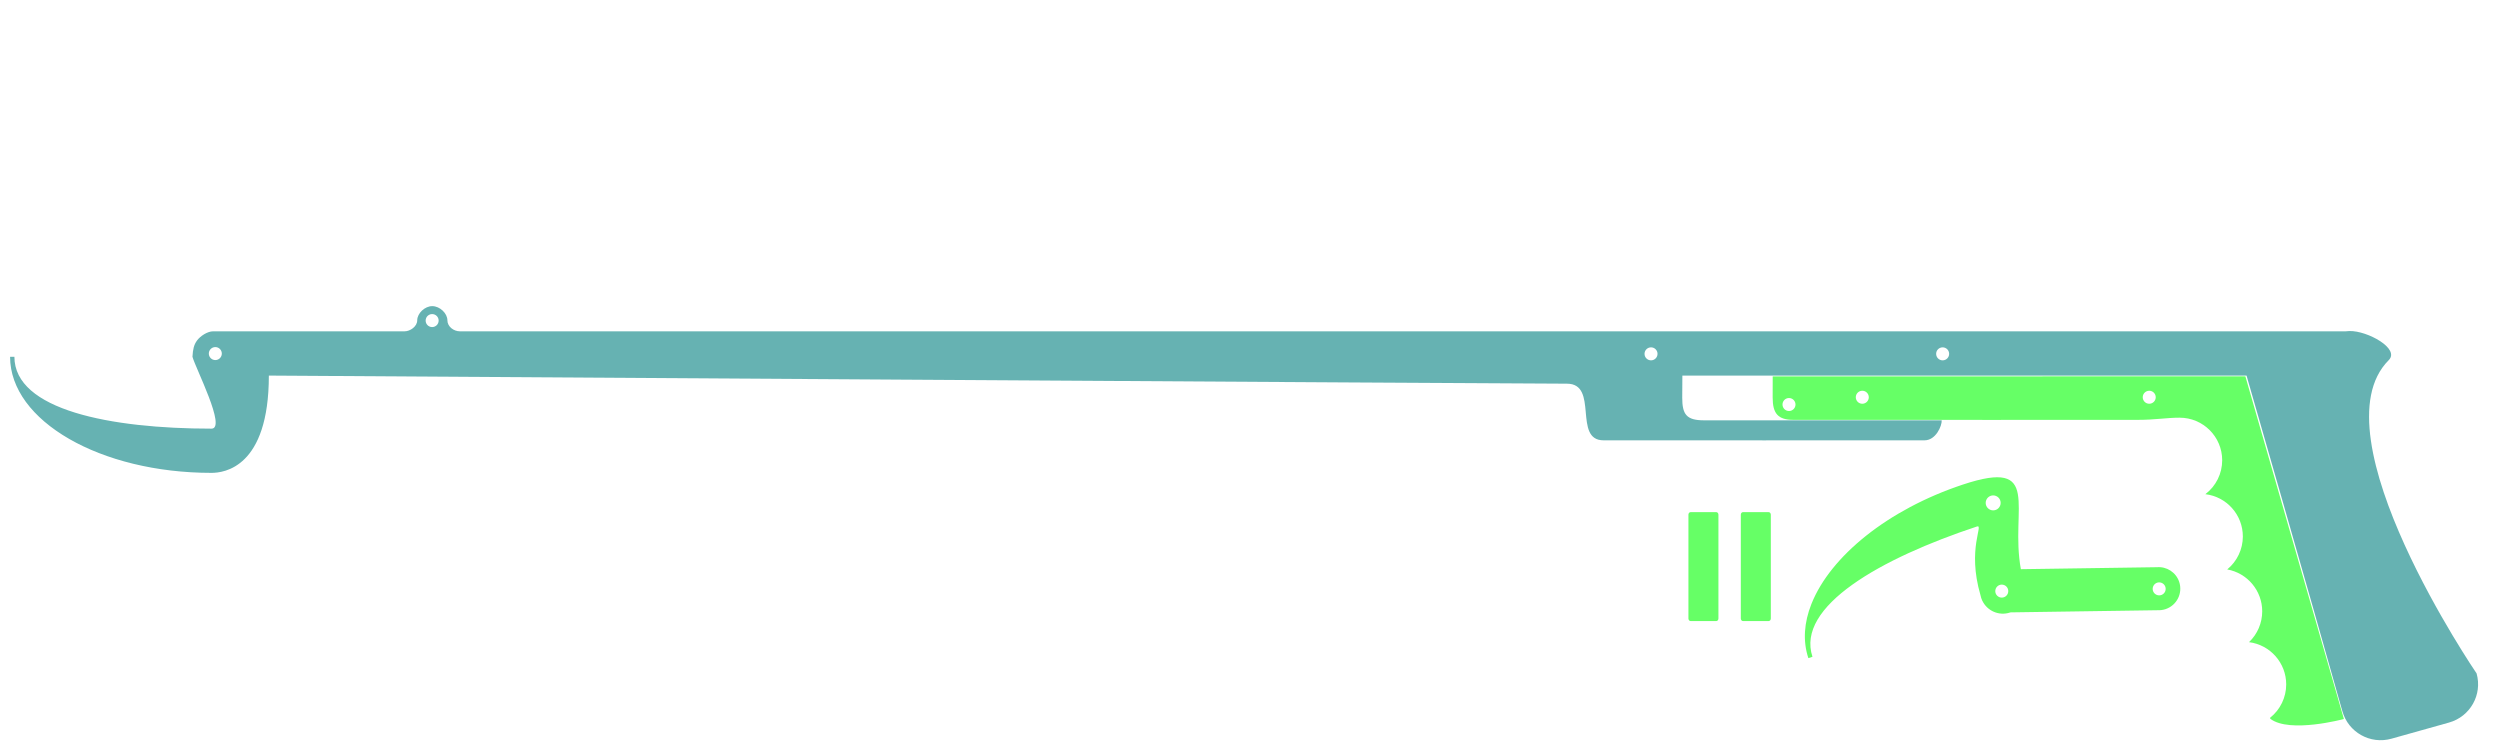
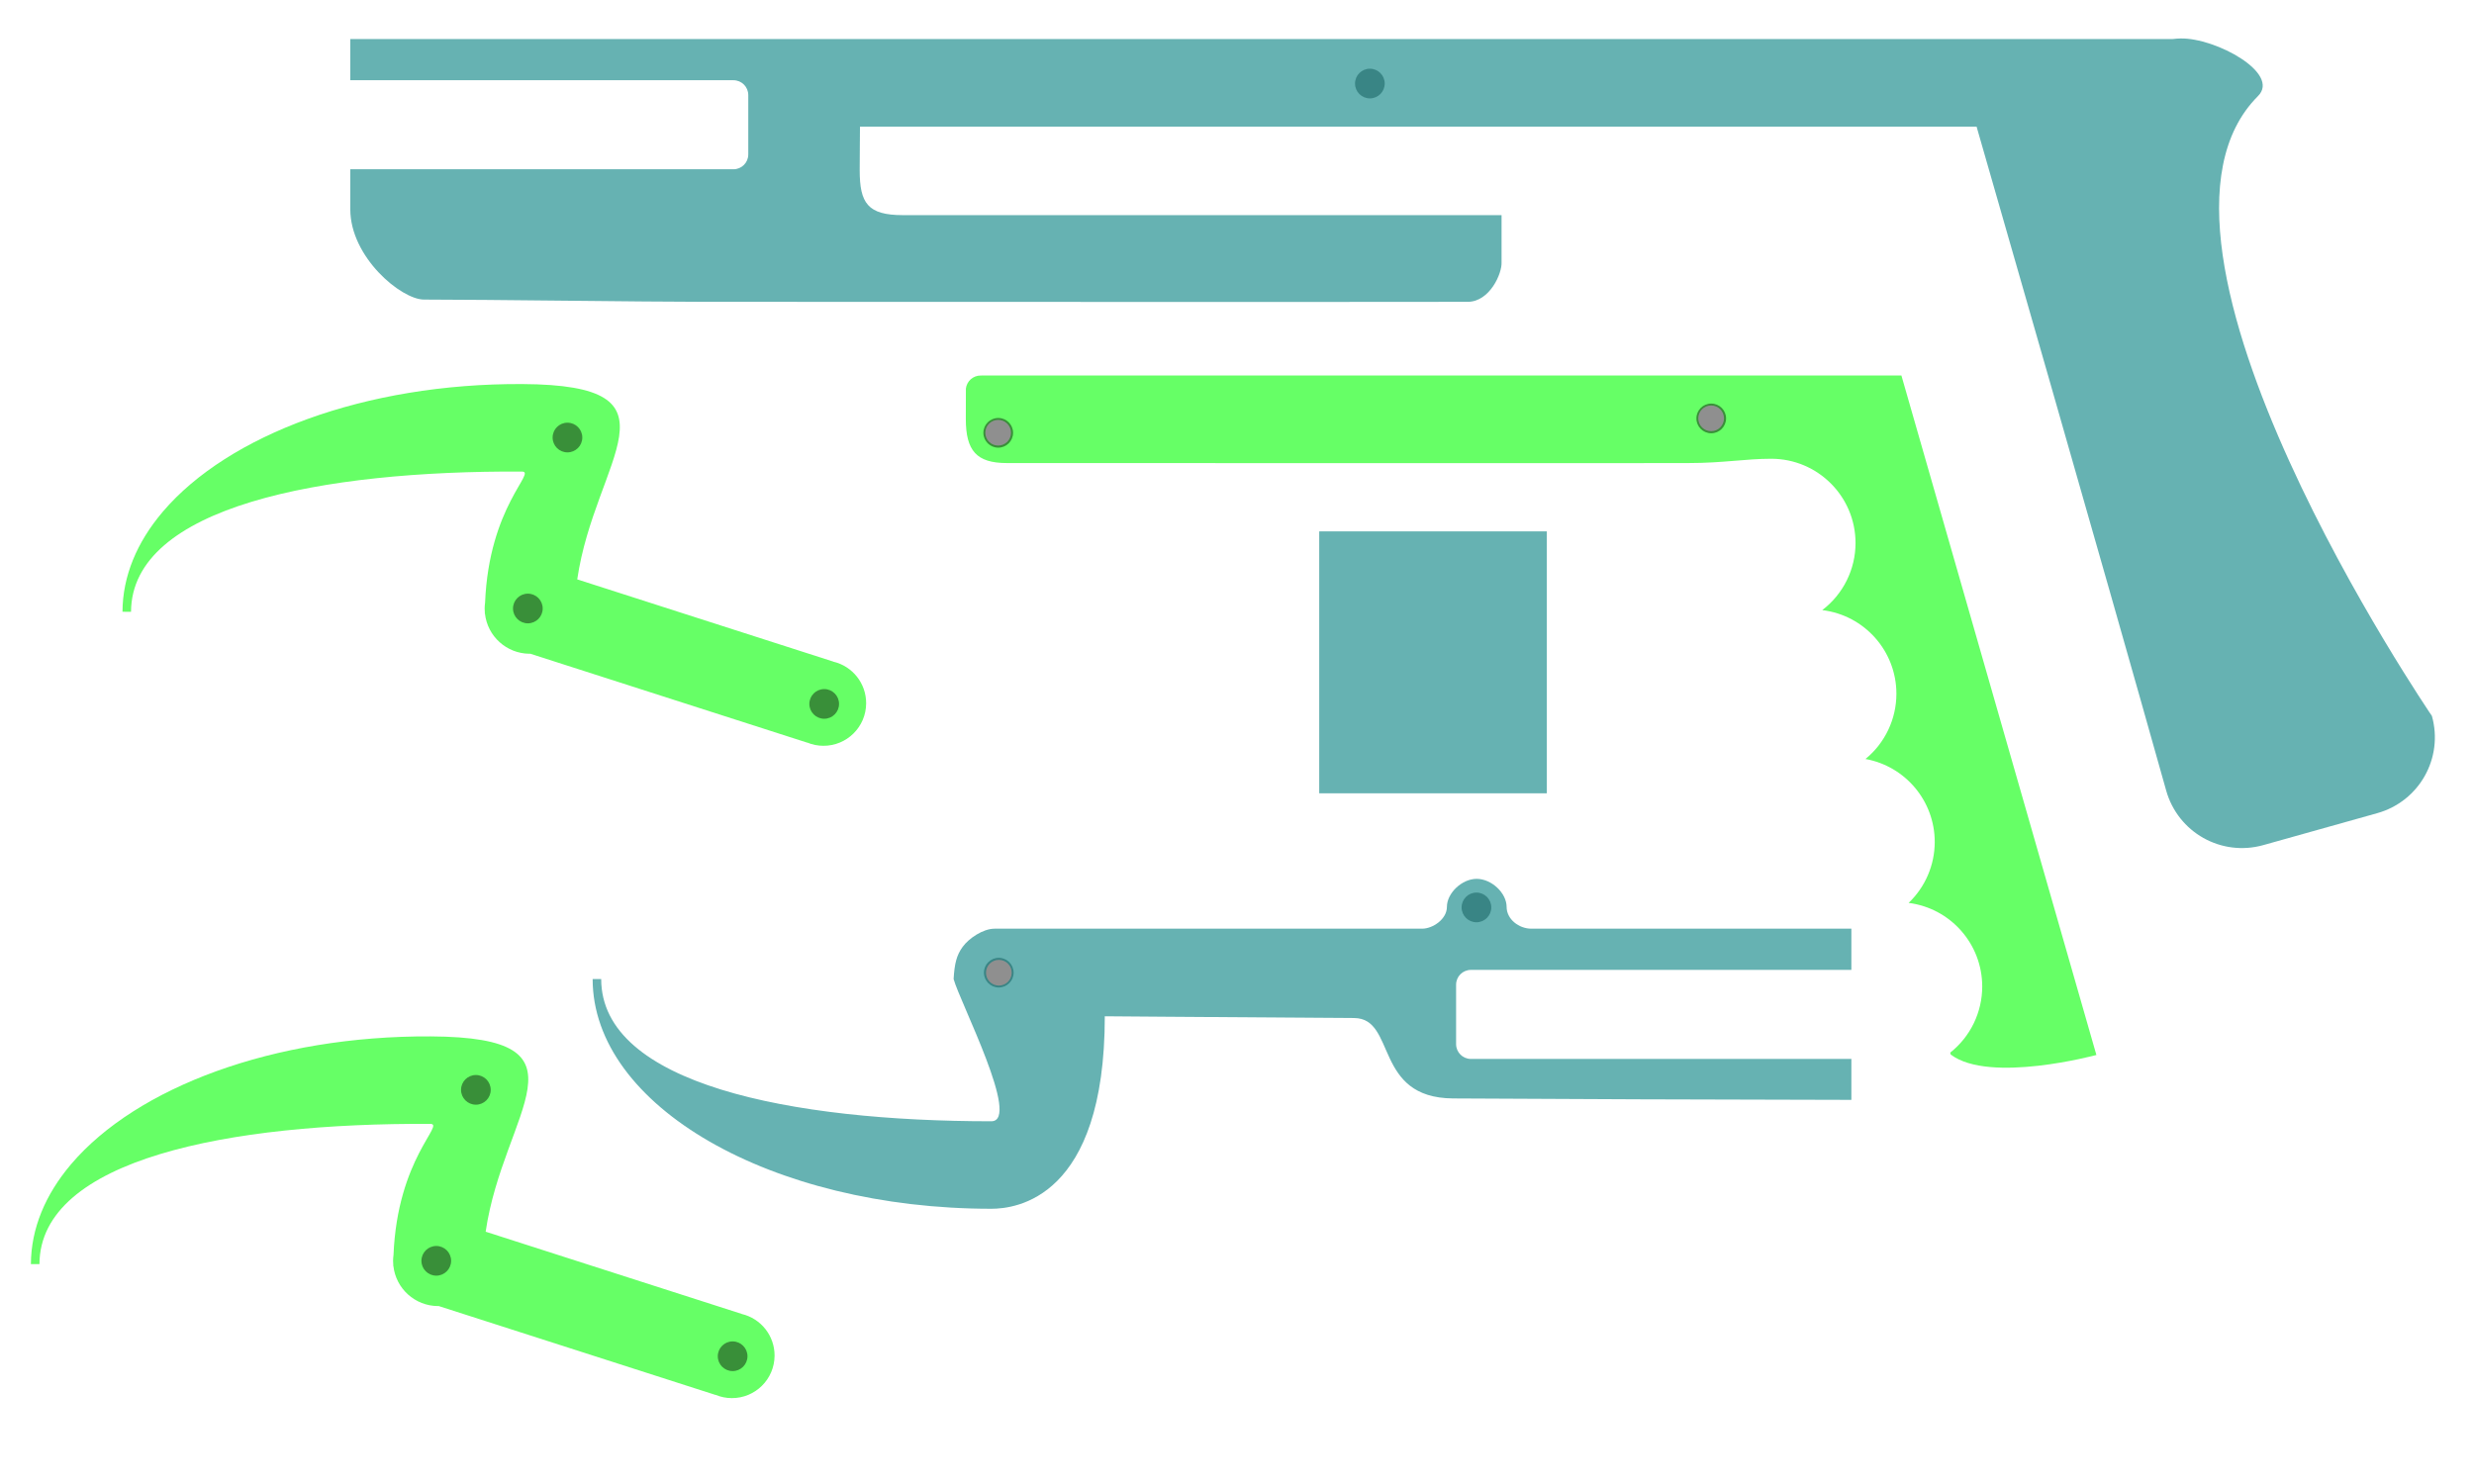
- <svg xmlns="http://www.w3.org/2000/svg" width="1000mm" height="300mm" viewBox="0 0 1000 300" version="1.1" id="svg5">
-   <defs id="defs2" />
-   <g id="layer1" transform="translate(-3.313453,64.94367)">
-     <path id="rect288" style="display:inline;fill:#008080;fill-opacity:0.599;stroke-width:6.123;stroke-dasharray:24.493, 24.493" d="m 176.238,57.509 c -3.017,-0.011 -6.034,2.904 -6.034,5.663 0,2.519 -2.889,4.41 -5,4.41 H 88.58 c -2.33,0 -5.184,1.937 -6.443,3.658 -1.278,1.746 -1.659,3.484 -1.839,6.525 1.224,4.569 13.713,28.751 7.617,28.751 -40.524,0 -78.826,-7.508 -78.842,-28.751 H 7.346 c 0.01,25.648 36.079,46.438 80.57,46.439 4.922,3e-5 22.938,-2.042 22.938,-38.914 0,0 501.372,3.24 519.237,3.24 12.862,0 2.309,22.656 14.641,22.656 11.973,0 116.65,0.048 128.444,0 4.452,-0.018 6.944,-5.762 6.82,-8 l -95.072,8e-5 c -7.094,1e-5 -8.718,-2.418 -8.718,-9.08 0,-3.353 0.058,-6.549 0.058,-8.815 l 225.667,-1.16e-4 c 0,0 25.795,89.559 38.314,134.202 2.384,8.501 11.146,13.427 19.647,11.043 l 23.017,-6.455 c 8.501,-2.384 13.428,-11.149 11.044,-19.65 0,0 -65.069,-95.394 -35.143,-125.32 4.601,-4.601 -8.565,-11.799 -15.67,-11.638 v -5.17e-4 c -0.516,0.012 -1.033,0.048 -1.553,0.111 H 187.272 c -2.495,0 -5,-1.894 -5,-4.41 0,-2.777 -3.017,-5.651 -6.034,-5.663 z m -0.066,3.178 c 1.436,8.8e-5 2.6,1.164 2.6,2.6 -9e-5,1.436 -1.164,2.6 -2.6,2.6 -1.436,1.99e-4 -2.6,-1.164 -2.6,-2.6 -2e-4,-1.436 1.164,-2.601 2.6,-2.6 z M 89.441,73.886 c 1.436,8.7e-5 2.6,1.164 2.6,2.6 -8.8e-5,1.436 -1.164,2.6 -2.6,2.6 -1.436,1.98e-4 -2.6,-1.164 -2.6,-2.6 8.7e-5,-1.436 1.164,-2.6 2.6,-2.6 z m 574.283,0.11 c 1.436,8.9e-5 2.6,1.164 2.6,2.6 2e-4,1.436 -1.164,2.6 -2.6,2.6 -1.436,-8.8e-5 -2.6,-1.164 -2.6,-2.6 9e-5,-1.436 1.164,-2.6 2.6,-2.6 z m 116.648,0 c 1.436,8.9e-5 2.6,1.164 2.6,2.6 2e-4,1.436 -1.164,2.6 -2.6,2.6 -1.436,1.99e-4 -2.601,-1.164 -2.6,-2.6 9e-5,-1.436 1.164,-2.6 2.6,-2.6 z" />
+ <svg xmlns="http://www.w3.org/2000/svg" width="500mm" height="300mm" viewBox="0 0 500 300" version="1.1" id="svg2179">
+   <defs id="defs2176" />
+   <g id="layer1">
+     <path id="path18345" style="display:inline;vector-effect:non-scaling-stroke;fill:#00ff00;fill-opacity:0.599;stroke:none;stroke-width:1.62;stroke-dasharray:none;stroke-opacity:1;-inkscape-stroke:hairline" d="m 198.354,75.911 v 0.015 a 3,3 0 0 0 -0.171,-0.012 3,3 0 0 0 -2.976,2.656 c -0.005,1.991 -0.015,3.682 -0.015,6.102 0,6.461 2.174,8.939 8.307,8.939 36.347,0 130.826,0.047 137.713,0 7.068,0 11.523,-0.87 16.751,-0.87 9.413,-5.4e-4 17.044,7.63 17.043,17.043 -0.004,5.32 -2.493,10.333 -6.728,13.553 8.555,1.038 14.989,8.299 14.989,16.916 -0.002,5.109 -2.297,9.948 -6.252,13.183 8.107,1.471 14,8.531 13.999,16.771 -0.002,4.654 -1.908,9.105 -5.275,12.319 8.504,1.092 14.872,8.331 14.872,16.904 -6.1e-4,5.201 -2.377,10.118 -6.452,13.35 0,0 0.005,0.338 0.124,0.427 7.827,5.899 29.403,0.064 29.403,0.064 L 384.279,75.911 Z m 147.47,6.057 c 1.436,8.8e-5 2.6,1.164 2.6,2.6 -9e-5,1.436 -1.164,2.6 -2.6,2.6 -1.436,-8.8e-5 -2.6,-1.164 -2.6,-2.6 9e-5,-1.436 1.164,-2.6 2.6,-2.6 z m -144.095,2.909 c 1.436,8.8e-5 2.6,1.164 2.6,2.6 -9e-5,1.436 -1.164,2.6 -2.6,2.6 -1.436,1.99e-4 -2.6,-1.164 -2.6,-2.6 9e-5,-1.436 1.164,-2.6 2.6,-2.6 z" />
+     <circle style="display:inline;vector-effect:non-scaling-stroke;fill:#000000;fill-opacity:0.441;stroke-width:0.265;-inkscape-stroke:hairline" id="path575" cx="345.843" cy="84.585" r="3" />
+     <circle style="display:inline;vector-effect:non-scaling-stroke;fill:#000000;fill-opacity:0.441;stroke-width:0.265;-inkscape-stroke:hairline" id="circle1445" cx="201.746" cy="87.496" r="3" />
+     <circle style="display:inline;vector-effect:non-scaling-stroke;fill:#000000;fill-opacity:0.441;stroke-width:0.265;-inkscape-stroke:hairline" id="circle1447" cx="276.854" cy="16.888" r="3" />
+     <rect style="display:inline;vector-effect:non-scaling-stroke;fill:#007f7f;fill-opacity:0.6;stroke-width:0.321;-inkscape-stroke:hairline" id="rect1915" width="46" height="52.95" x="266.618" y="107.422" />
+     <path style="display:inline;fill:#008080;fill-opacity:0.599;stroke-width:6.123;stroke-dasharray:24.493, 24.493" d="m 440.678,7.777 c -0.516,0.012 -1.033,0.048 -1.553,0.111 H 70.796 v 8.331 h 77.431 c 1.662,0 3,1.338 3,3 v 12 c 0,1.662 -1.338,3 -3,3 H 70.796 v 8.102 c 0,9.66 10.28,18.24 14.9,18.24 12.862,0 44.242,0.455 56.574,0.455 11.973,0 142.579,0.048 154.374,0 4.452,-0.018 6.948,-5.762 6.824,-8 v -9.525 H 182.463 c -7.094,0 -8.718,-2.418 -8.718,-9.08 0,-3.353 0.058,-6.549 0.058,-8.815 h 225.667 c 0,0 25.795,89.56 38.314,134.202 2.384,8.501 11.146,13.427 19.647,11.043 l 23.017,-6.455 c 8.501,-2.384 13.428,-11.149 11.044,-19.65 0,0 -65.069,-95.394 -35.143,-125.32 4.601,-4.601 -8.565,-11.799 -15.67,-11.638 z" id="path2148" />
+     <path id="path18628" style="display:inline;fill:#00ff00;fill-opacity:0.599;stroke-width:6.509;stroke-dasharray:26.036, 26.036" d="m 32.961,103.381 c -0.052,0.06 -0.103,0.121 -0.154,0.182 -5.124,6.064 -8.015,12.88 -8.054,20.094 l 2.84e-4,0.013 1.728,0.011 -2.74e-4,-0.013 c 0.114,-21.253 38.464,-28.556 78.995,-28.338 3.045,0.016 -6.646,6.953 -7.441,26.513 -0.053,0.383 -0.081,0.768 -0.085,1.154 1.4e-4,0.275 0.013,0.549 0.038,0.823 -0.001,0.078 -0.004,0.153 -0.005,0.231 0.003,-4.9e-4 0.025,-1.2e-4 0.029,4.2e-4 0.509,4.595 4.379,8.08 9.002,8.109 0.046,-0.004 0.093,-0.008 0.139,-0.012 l 55.987,17.982 0.006,-0.016 c 1.031,0.426 2.135,0.648 3.25,0.653 4.759,0.019 8.634,-3.822 8.654,-8.582 0.018,-4.017 -2.741,-7.514 -6.652,-8.43 l 0.003,-0.013 -51.74,-16.618 C 120.246,92.621 139.328,77.822 105.569,77.64 73.713,77.469 46.118,87.981 32.961,103.38 Z" />
+     <circle style="display:inline;vector-effect:non-scaling-stroke;fill:#000000;fill-opacity:0.441;stroke-width:0.265;-inkscape-stroke:hairline" id="circle1451" cx="298.392" cy="183.44" r="3" />
+     <circle style="display:inline;vector-effect:non-scaling-stroke;fill:#000000;fill-opacity:0.441;stroke-width:0.265;-inkscape-stroke:hairline" id="circle1453" cx="201.853" cy="196.627" r="3" />
+     <circle style="display:inline;vector-effect:non-scaling-stroke;fill:#000000;fill-opacity:0.441;stroke-width:0.265;-inkscape-stroke:hairline" id="circle1455" cx="166.573" cy="142.301" r="3" />
+     <circle style="display:inline;vector-effect:non-scaling-stroke;fill:#000000;fill-opacity:0.441;stroke-width:0.265;-inkscape-stroke:hairline" id="circle1971" cx="114.684" cy="88.45" r="3" />
+     <path style="display:inline;fill:#008080;fill-opacity:0.599;stroke-width:6.123;stroke-dasharray:24.493, 24.493" d="m 298.456,177.665 c -3.017,-0.011 -6.034,2.904 -6.034,5.663 0,2.519 -2.889,4.41 -5,4.41 h -86.413 c -2.33,0 -5.184,1.937 -6.443,3.658 -1.278,1.746 -1.659,3.484 -1.839,6.525 1.224,4.569 13.713,28.751 7.617,28.751 -40.524,0 -78.826,-7.508 -78.842,-28.751 h -1.728 c 0.01,25.648 36.079,46.438 80.57,46.439 4.922,3e-5 22.938,-2.042 22.938,-38.914 0,0 16.494,0.137 50.409,0.356 8.559,0.055 3.878,16.15 19.971,16.254 22.699,0.146 50.801,0.23 80.504,0.29 v -8.276 h -76.887 c -1.662,0 -3,-1.338 -3,-3 v -12 c 0,-1.662 1.338,-3 3,-3 h 76.887 v -8.331 h -64.676 c -2.495,0 -5,-1.894 -5,-4.41 0,-2.777 -3.017,-5.651 -6.034,-5.663 z m -96.587,16.377 c 1.436,9e-5 2.6,1.164 2.6,2.6 -9e-5,1.436 -1.164,2.6 -2.6,2.6 -1.436,2e-4 -2.6,-1.164 -2.6,-2.6 9e-5,-1.436 1.164,-2.6 2.6,-2.6 z" id="rect288" />
+     <circle style="display:inline;vector-effect:non-scaling-stroke;fill:#000000;fill-opacity:0.441;stroke-width:0.265;-inkscape-stroke:hairline" id="circle9372" cx="106.68" cy="123.011" r="3" />
+     <path id="path9374" style="display:inline;fill:#00ff00;fill-opacity:0.599;stroke-width:6.509;stroke-dasharray:26.036, 26.036" d="m 14.453,235.252 c -0.052,0.06 -0.103,0.121 -0.154,0.182 -5.124,6.064 -8.015,12.88 -8.054,20.094 l 2.84e-4,0.013 1.728,0.011 -2.74e-4,-0.013 c 0.114,-21.253 38.464,-28.556 78.995,-28.338 3.045,0.016 -6.646,6.953 -7.441,26.513 -0.053,0.383 -0.081,0.768 -0.085,1.154 1.4e-4,0.275 0.013,0.549 0.038,0.823 -10e-4,0.078 -0.004,0.153 -0.005,0.231 0.003,-4.9e-4 0.025,-1.2e-4 0.029,4.2e-4 0.509,4.595 4.379,8.08 9.002,8.109 0.046,-0.004 0.093,-0.008 0.139,-0.012 l 55.987,17.982 0.006,-0.016 c 1.031,0.426 2.135,0.648 3.25,0.653 4.759,0.019 8.634,-3.822 8.654,-8.582 0.018,-4.017 -2.741,-7.514 -6.652,-8.43 l 0.003,-0.013 -51.74,-16.618 c 3.585,-24.502 22.667,-39.301 -11.092,-39.483 -31.856,-0.171 -59.451,10.341 -72.609,25.74 z" />
+     <circle style="display:inline;vector-effect:non-scaling-stroke;fill:#000000;fill-opacity:0.441;stroke-width:0.265;-inkscape-stroke:hairline" id="circle9376" cx="148.065" cy="274.173" r="3" />
+     <circle style="display:inline;vector-effect:non-scaling-stroke;fill:#000000;fill-opacity:0.441;stroke-width:0.265;-inkscape-stroke:hairline" id="circle9378" cx="96.176" cy="220.321" r="3" />
+     <circle style="display:inline;vector-effect:non-scaling-stroke;fill:#000000;fill-opacity:0.441;stroke-width:0.265;-inkscape-stroke:hairline" id="circle9380" cx="88.172" cy="254.882" r="3" />
  </g>
-   <g id="layer3" style="display:inline" transform="translate(-3.313453,64.94367)">
-     <path id="path18345" style="display:inline;vector-effect:non-scaling-stroke;fill:#00ff00;fill-opacity:0.599;stroke:none;stroke-width:1.62;stroke-dasharray:none;stroke-opacity:1;-inkscape-stroke:hairline" d="m 901.464,85.593 c 0,0 -183.057,0.025 -189.068,0.025 0,3.402 -0.019,5.034 -0.019,8.443 0,6.461 2.174,8.939 8.308,8.939 36.347,0 130.826,0.047 137.713,0 7.068,0 11.523,-0.87 16.751,-0.87 9.413,-5.4e-4 17.044,7.63 17.043,17.043 -0.004,5.32 -2.493,10.333 -6.728,13.553 8.555,1.038 14.989,8.299 14.989,16.916 -0.002,5.109 -2.297,9.948 -6.252,13.183 8.107,1.471 14,8.531 13.999,16.771 -0.002,4.654 -1.908,9.105 -5.275,12.319 8.504,1.092 14.872,8.331 14.872,16.904 -6.1e-4,5.201 -2.377,10.118 -6.452,13.35 0,0 0.005,0.338 0.123,0.427 7.827,5.899 29.403,0.064 29.403,0.064 z m -153.233,5.764 c 1.436,8.3e-5 2.6,1.164 2.6,2.6 2e-4,1.436 -1.164,2.6 -2.6,2.6 -1.436,1.93e-4 -2.601,-1.164 -2.6,-2.6 9e-5,-1.436 1.164,-2.6 2.6,-2.6 z m 114.776,0 c 1.436,8.8e-5 2.6,1.164 2.6,2.6 -9e-5,1.436 -1.164,2.6 -2.6,2.6 -1.436,-8.8e-5 -2.6,-1.164 -2.6,-2.6 9e-5,-1.436 1.164,-2.6 2.6,-2.6 z m -144.095,2.909 c 1.436,8.8e-5 2.6,1.164 2.6,2.6 -9e-5,1.436 -1.164,2.6 -2.6,2.6 -1.436,1.99e-4 -2.6,-1.164 -2.6,-2.6 9e-5,-1.436 1.164,-2.6 2.6,-2.6 z" />
-     <path id="path18628" style="display:inline;fill:#00ff00;fill-opacity:0.599;stroke-width:6.509;stroke-dasharray:26.036, 26.036" d="m 727.952,176.465 c -0.03,0.074 -0.059,0.148 -0.088,0.221 -2.917,7.384 -3.477,14.766 -1.208,21.614 l 0.004,0.012 1.641,-0.542 -0.004,-0.012 c -6.686,-20.174 27.317,-39.353 65.792,-52.103 2.89,-0.958 -4.075,8.713 1.424,27.5 a 9.113,9.113 0 0 0 0.289,1.121 9.113,9.113 0 0 0 0.299,0.768 c 0.024,0.074 0.045,0.146 0.069,0.221 0.003,-0.001 0.023,-0.008 0.028,-0.009 a 9.113,9.113 0 0 0 11.121,4.806 9.113,9.113 0 0 0 0.128,-0.056 l 58.798,-0.859 5.3e-4,-0.017 a 8.619,8.619 0 0 0 3.289,-0.42 8.619,8.619 0 0 0 5.457,-10.898 8.619,8.619 0 0 0 -8.998,-5.861 l -10e-4,-0.014 -54.337,0.794 c -4.436,-24.362 8.915,-44.485 -23.131,-33.865 -30.239,10.021 -53.026,28.803 -60.571,47.6 z m 69.857,-41.375 a 2.993,2.993 0 0 1 3.898,-1.652 2.993,2.993 0 0 1 1.652,3.898 2.993,2.993 0 0 1 -3.898,1.652 2.993,2.993 0 0 1 -1.651,-3.898 z m 3.807,35.436 a 2.6,2.6 0 0 1 3.385,-1.435 2.6,2.6 0 0 1 1.435,3.385 2.6,2.6 0 0 1 -3.386,1.435 2.6,2.6 0 0 1 -1.434,-3.386 z m 62.96,-0.896 a 2.6,2.6 0 0 1 3.385,-1.435 2.6,2.6 0 0 1 1.435,3.385 2.6,2.6 0 0 1 -3.386,1.435 2.6,2.6 0 0 1 -1.434,-3.386 z" />
-   </g>
-   <path id="rect2112" style="display:inline;vector-effect:non-scaling-stroke;fill:#00ff00;fill-opacity:0.599;stroke-width:0.249;-inkscape-stroke:hairline" d="m 697.198,204.853 h 10.256 c 0.483,0 0.872,0.452 0.872,1.014 v 41.545 c 0,0.562 -0.389,1.014 -0.872,1.014 h -10.256 c -0.483,0 -0.872,-0.452 -0.872,-1.014 v -41.545 c 0,-0.562 0.389,-1.014 0.872,-1.014 z" />
-   <path id="path3103" style="display:inline;vector-effect:non-scaling-stroke;fill:#00ff00;fill-opacity:0.599;stroke-width:0.249;-inkscape-stroke:hairline" d="m 676.244,204.853 h 10.256 c 0.483,0 0.872,0.452 0.872,1.014 v 41.545 c 0,0.562 -0.389,1.014 -0.872,1.014 h -10.256 c -0.483,0 -0.872,-0.452 -0.872,-1.014 v -41.545 c 0,-0.562 0.389,-1.014 0.872,-1.014 z" />
</svg>
